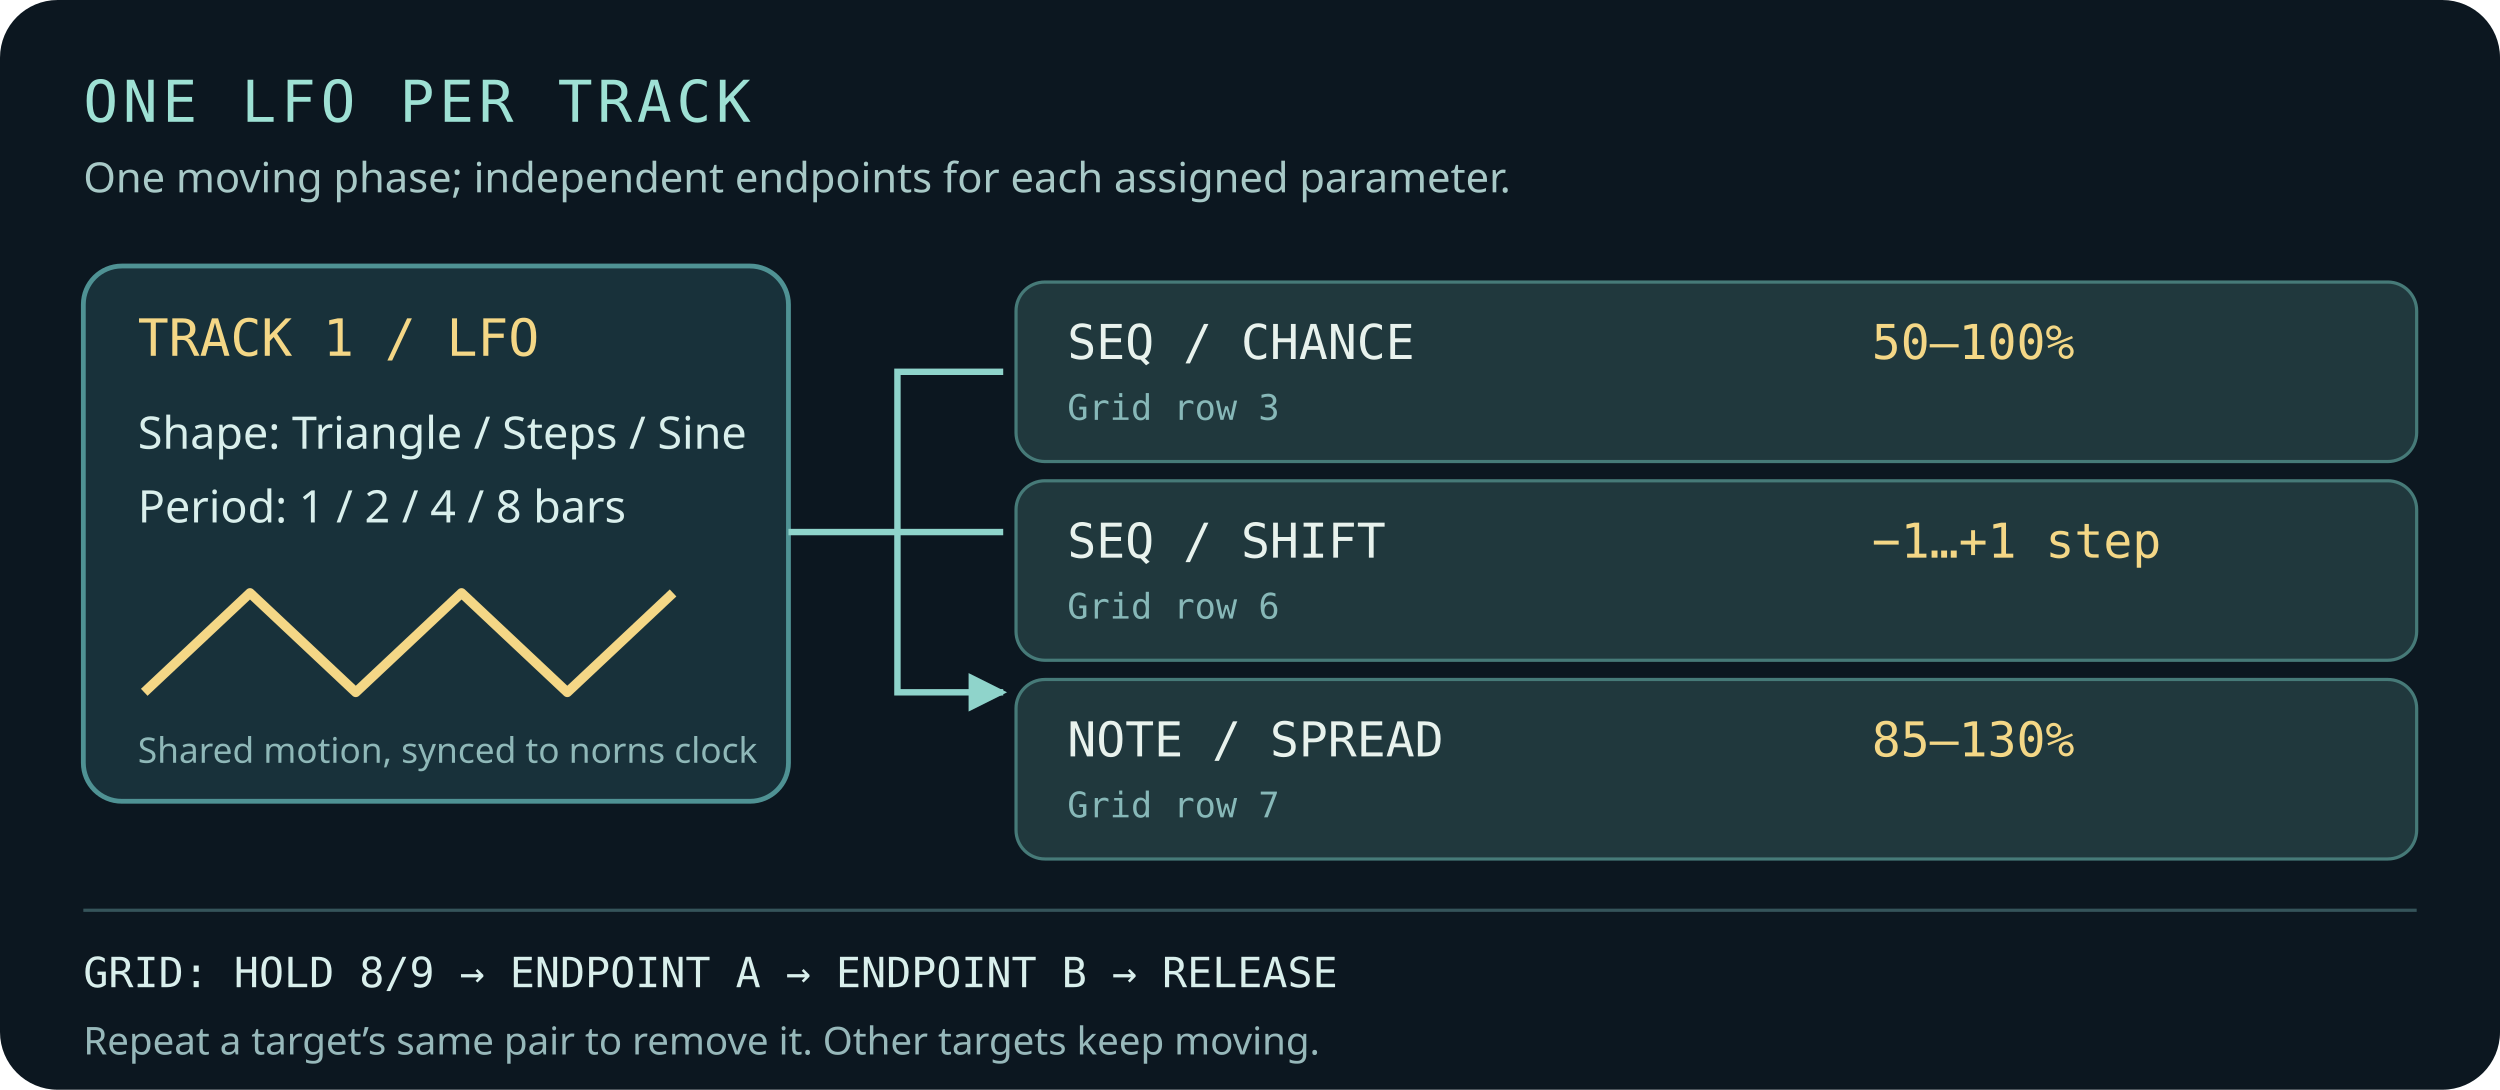
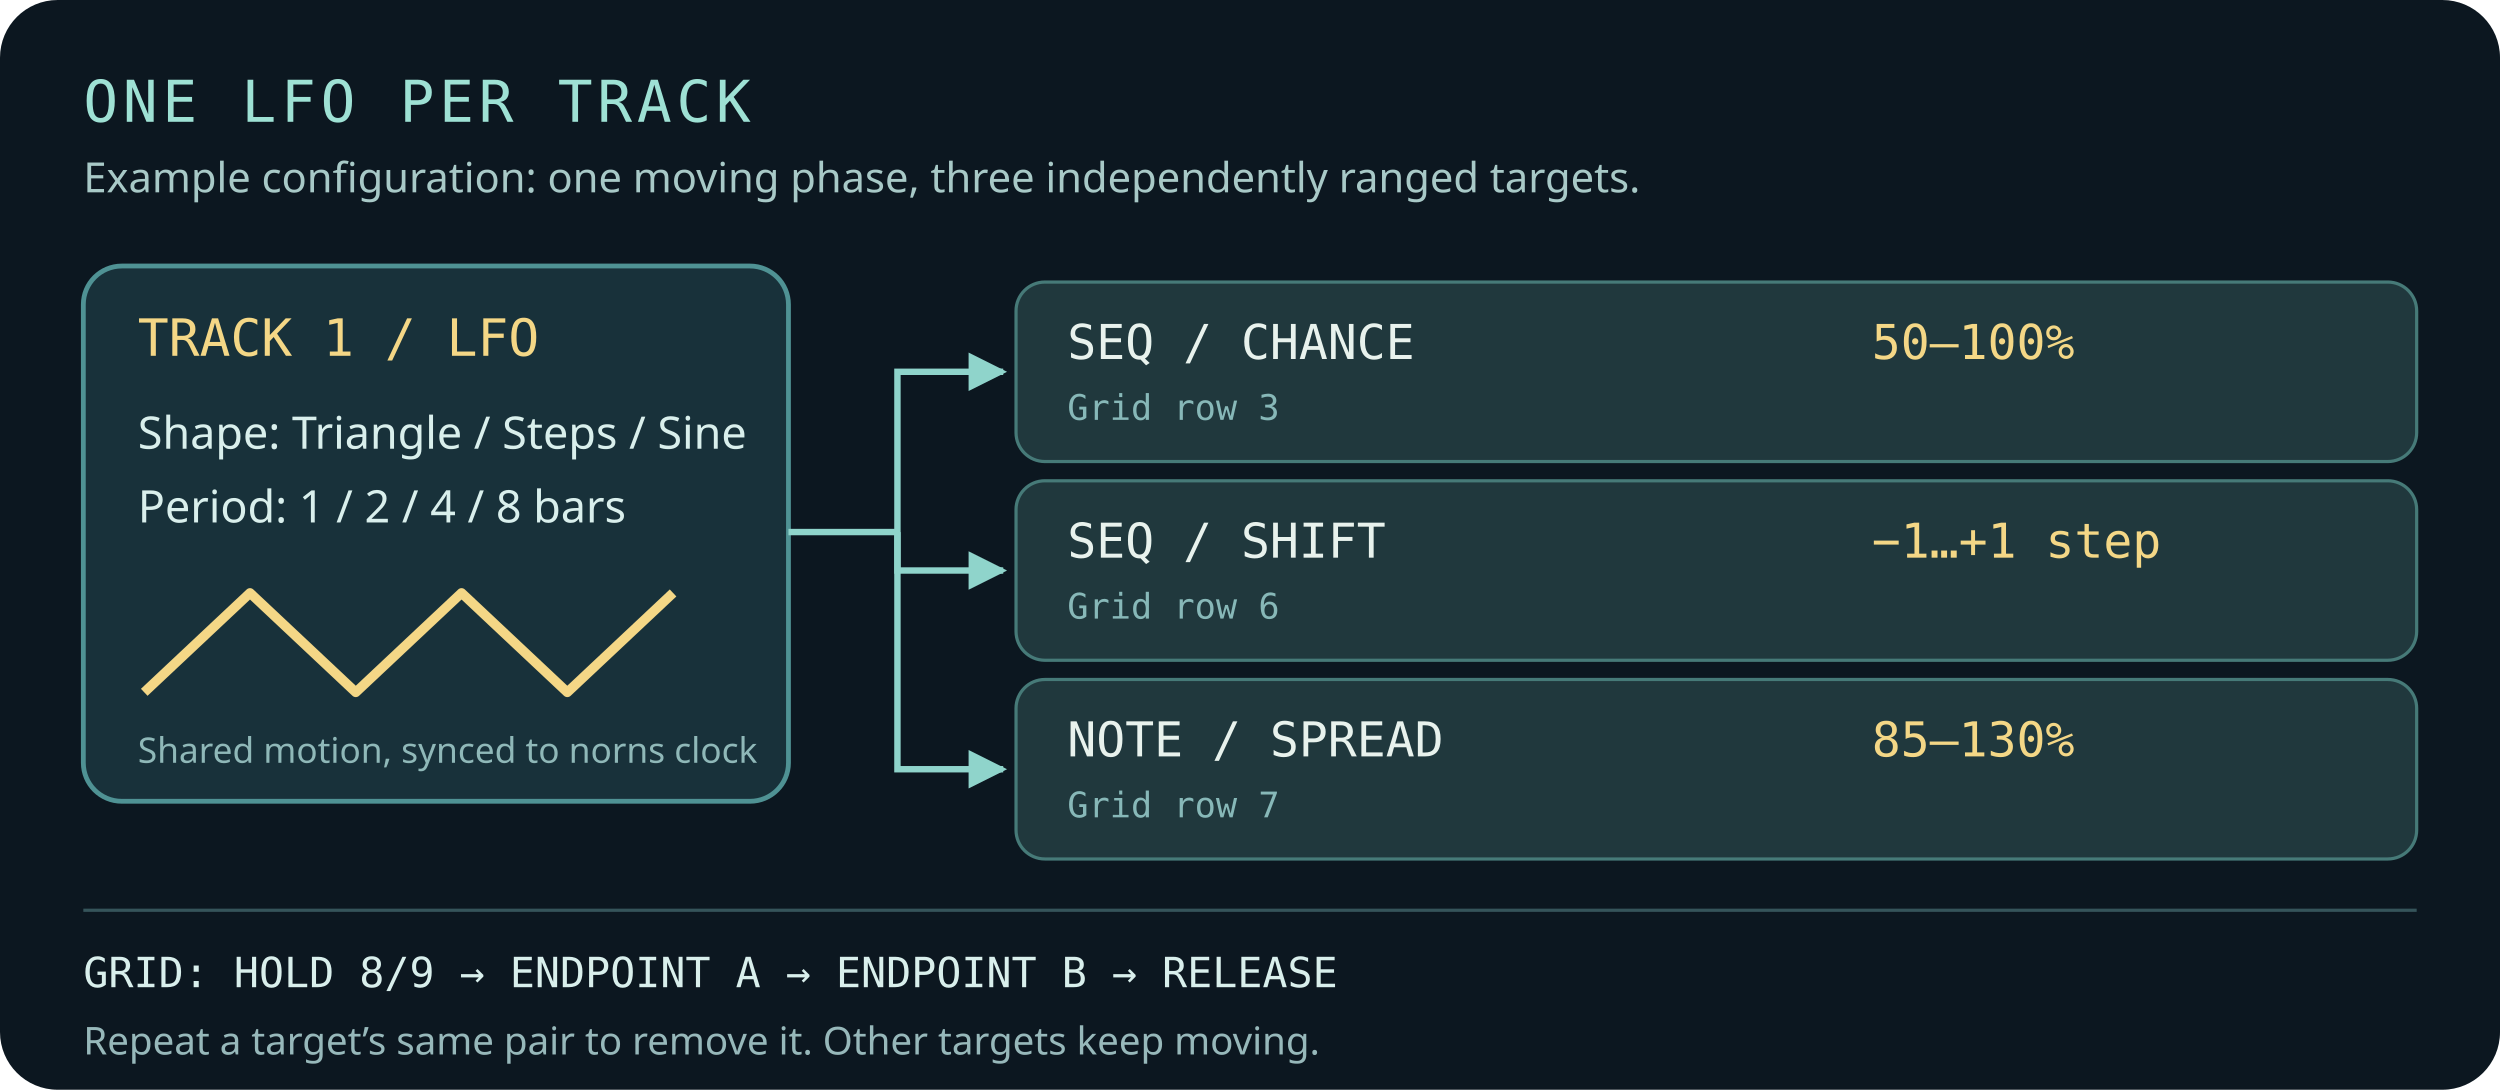
<svg xmlns="http://www.w3.org/2000/svg" width="780" height="340" viewBox="0 0 780 340" role="img" aria-labelledby="title desc">
  <defs>
    <marker id="arrow" viewBox="0 0 10 10" refX="9" refY="5" markerWidth="6" markerHeight="6" orient="auto-start-reverse">
      <path d="M0 0 L10 5 L0 10 Z" fill="#8fd4cb" />
    </marker>
  </defs>
  <rect width="780" height="340" rx="18" fill="#0c1720" />
  <text x="26" y="38" fill="#9ee1d4" font-family="monospace" font-size="18" letter-spacing="1.5">ONE LFO PER TRACK</text>
-   <text x="26" y="60" fill="#a8c9c7" font-family="sans-serif" font-size="13">One moving phase; independent endpoints for each assigned parameter.</text>
+   <text x="26" y="60" fill="#a8c9c7" font-family="sans-serif" font-size="13">Example configuration: one moving phase, three independently ranged targets.</text>
  <rect x="26" y="83" width="220" height="167" rx="12" fill="#18313a" stroke="#4f9294" stroke-width="1.5" />
  <text x="43" y="111" fill="#f4d786" font-family="monospace" font-size="16">TRACK 1  /  LFO</text>
  <text x="43" y="140" fill="#d9efec" font-family="sans-serif" font-size="14">Shape: Triangle / Steps / Sine</text>
  <text x="43" y="163" fill="#d9efec" font-family="sans-serif" font-size="14">Period: 1 / 2 / 4 / 8 bars</text>
  <path d="M45 216 L78 185 L111 216 L144 185 L177 216 L210 185" fill="none" stroke="#f4d786" stroke-width="3" stroke-linejoin="round" />
  <text x="43" y="238" fill="#8fb8b8" font-family="sans-serif" font-size="11">Shared motion, synced to norns clock</text>
-   <path d="M246 166 H280 V116 H313 M280 166 H313 M280 166 V216 H313" fill="none" stroke="#8fd4cb" stroke-width="2" marker-end="url(#arrow)" />
+   <path d="M246 166 H280" fill="none" stroke="#8fd4cb" stroke-width="2" />
+   <path d="M280 166 V116 H313" fill="none" stroke="#8fd4cb" stroke-width="2" marker-end="url(#arrow)" />
+   <path d="M280 166 V178 H313" fill="none" stroke="#8fd4cb" stroke-width="2" marker-end="url(#arrow)" />
+   <path d="M280 166 V240 H313" fill="none" stroke="#8fd4cb" stroke-width="2" marker-end="url(#arrow)" />
  <g font-family="monospace" font-size="15">
    <rect x="317" y="88" width="437" height="56" rx="9" fill="#20383d" stroke="#467a78" />
    <text x="333" y="112" fill="#e8f2ed">SEQ / CHANCE</text>
    <text x="584" y="112" fill="#f4d786">50–100%</text>
    <text x="333" y="131" fill="#87b8b8" font-size="11">Grid row 3</text>
    <rect x="317" y="150" width="437" height="56" rx="9" fill="#20383d" stroke="#467a78" />
    <text x="333" y="174" fill="#e8f2ed">SEQ / SHIFT</text>
    <text x="584" y="174" fill="#f4d786">−1…+1 step</text>
    <text x="333" y="193" fill="#87b8b8" font-size="11">Grid row 6</text>
    <rect x="317" y="212" width="437" height="56" rx="9" fill="#20383d" stroke="#467a78" />
    <text x="333" y="236" fill="#e8f2ed">NOTE / SPREAD</text>
    <text x="584" y="236" fill="#f4d786">85–130%</text>
    <text x="333" y="255" fill="#87b8b8" font-size="11">Grid row 7</text>
  </g>
  <line x1="26" y1="284" x2="754" y2="284" stroke="#35545a" />
  <text x="26" y="308" fill="#d9efec" font-family="monospace" font-size="13">GRID: HOLD 8/9  →  ENDPOINT A  →  ENDPOINT B  →  RELEASE</text>
  <text x="26" y="329" fill="#97b8ba" font-family="sans-serif" font-size="12">Repeat a target’s same pair to remove it. Other targets keep moving.</text>
</svg>
